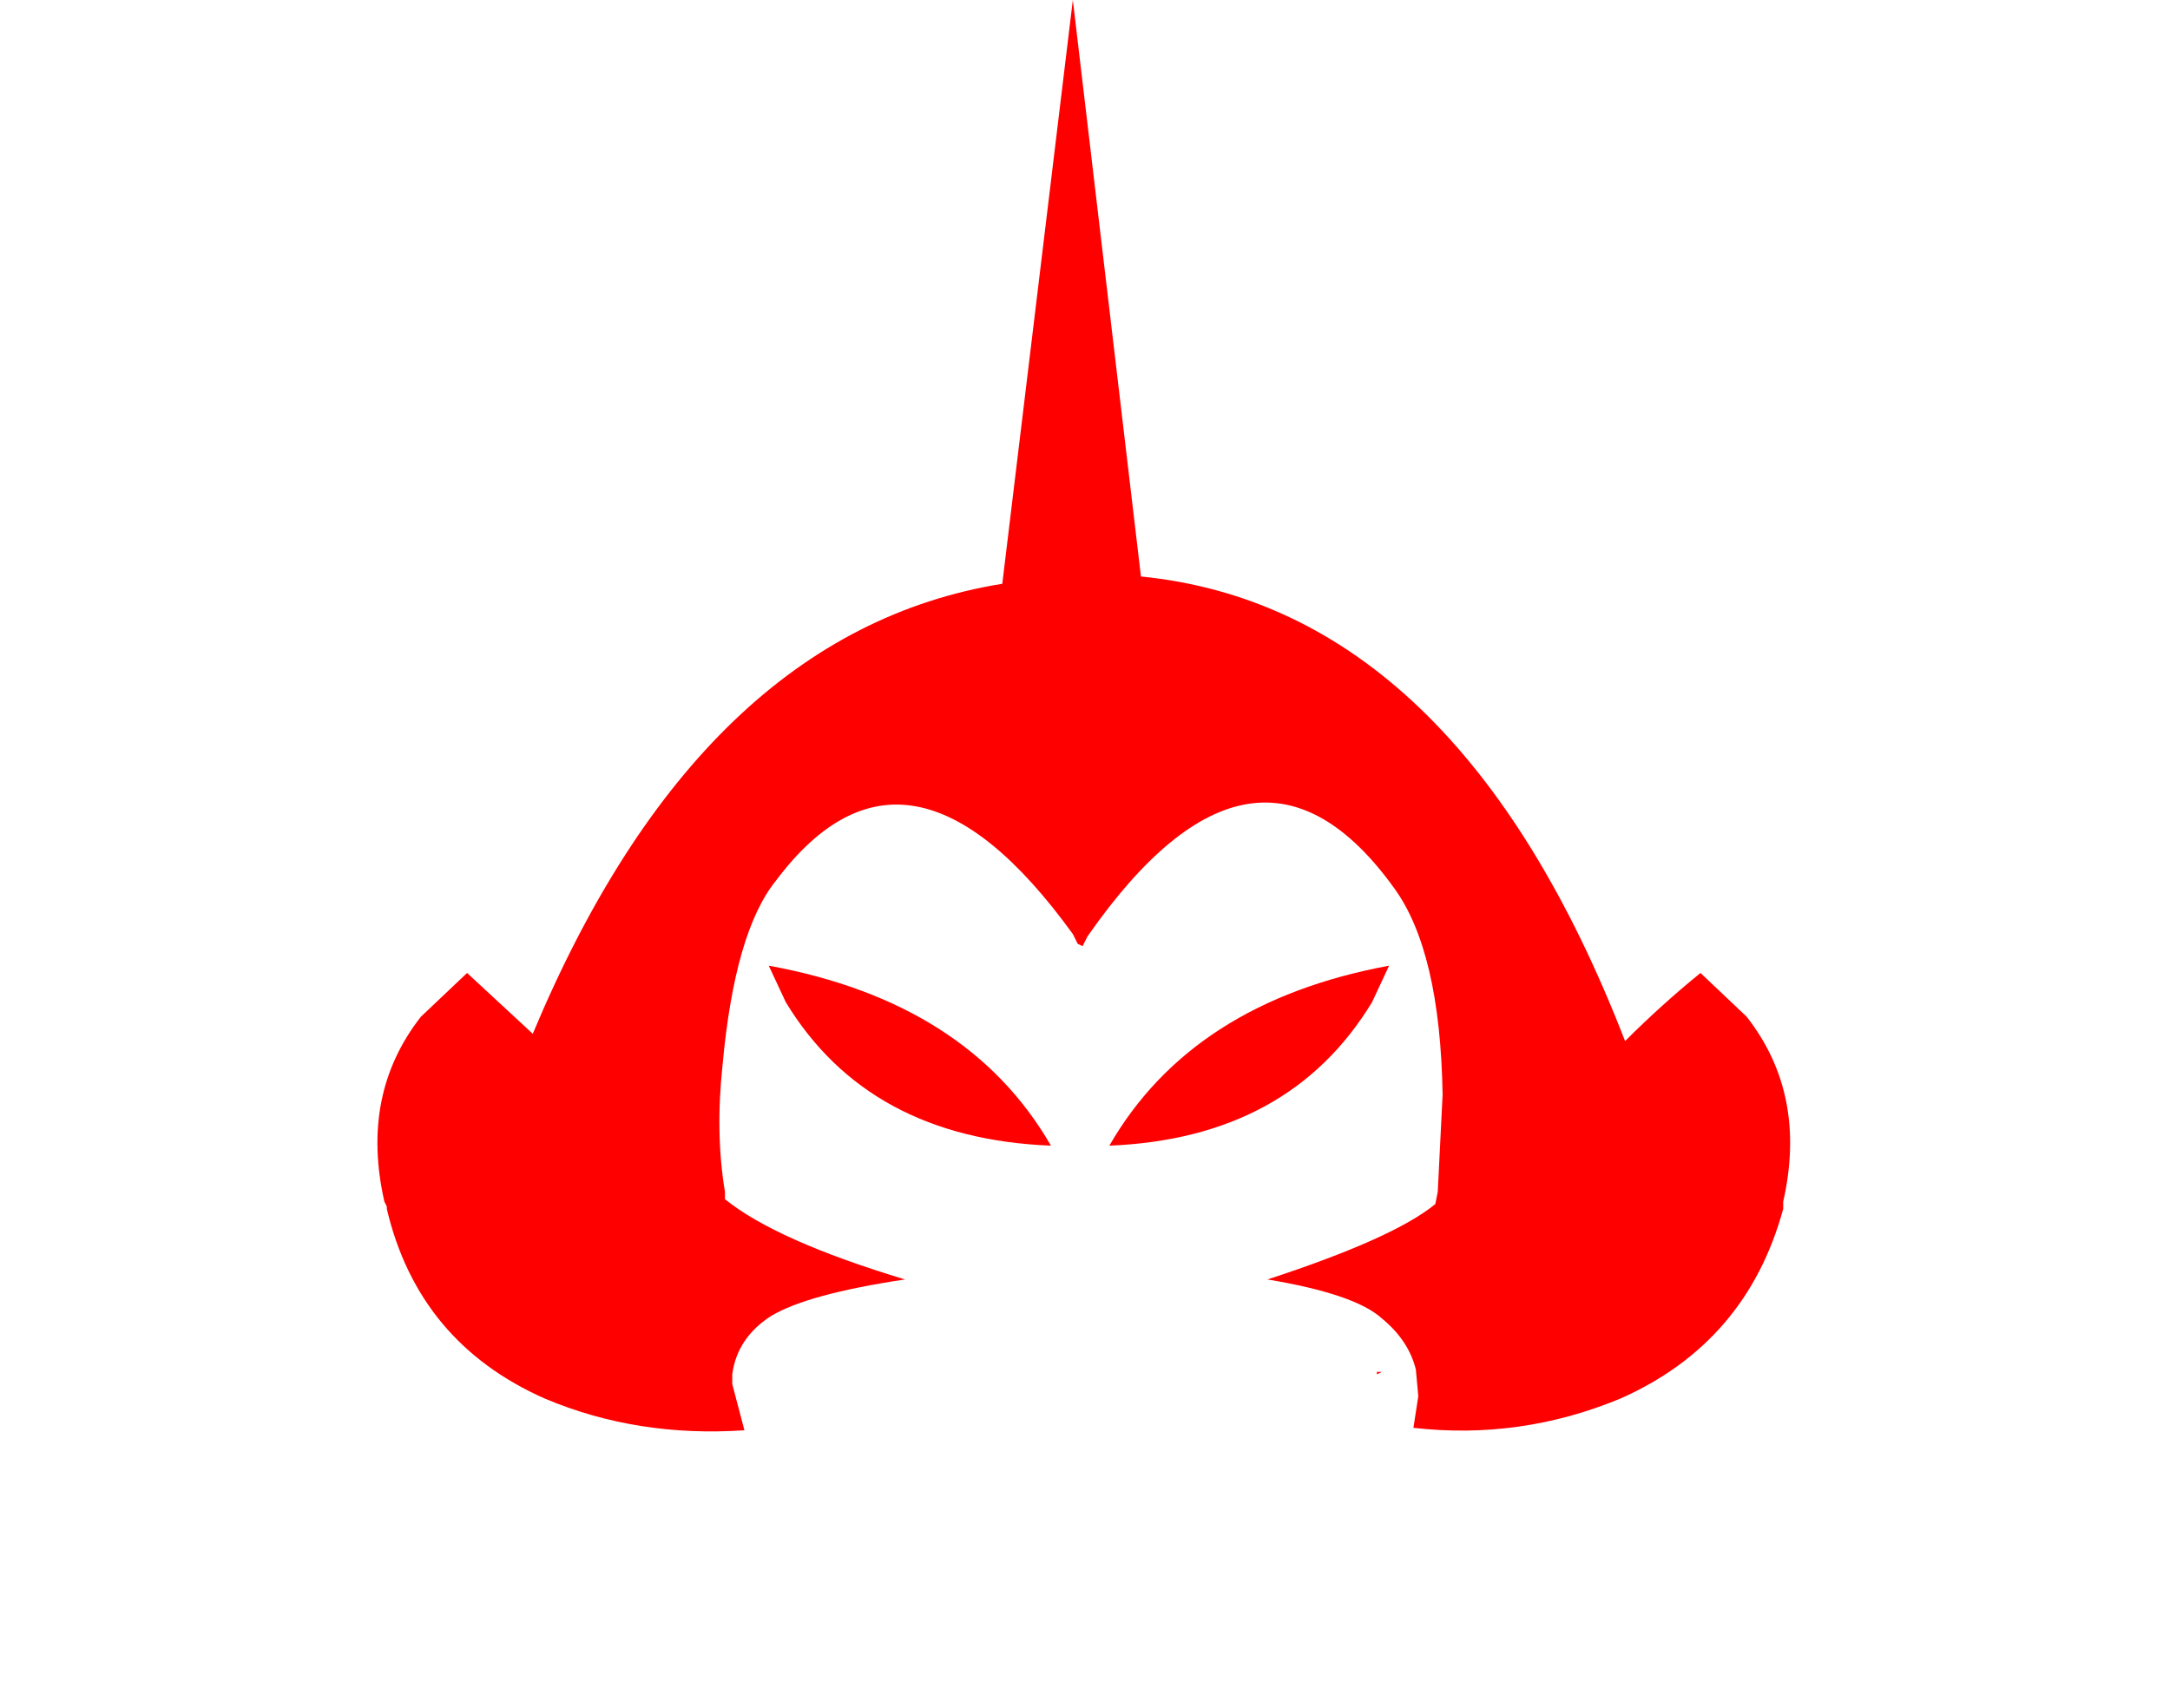
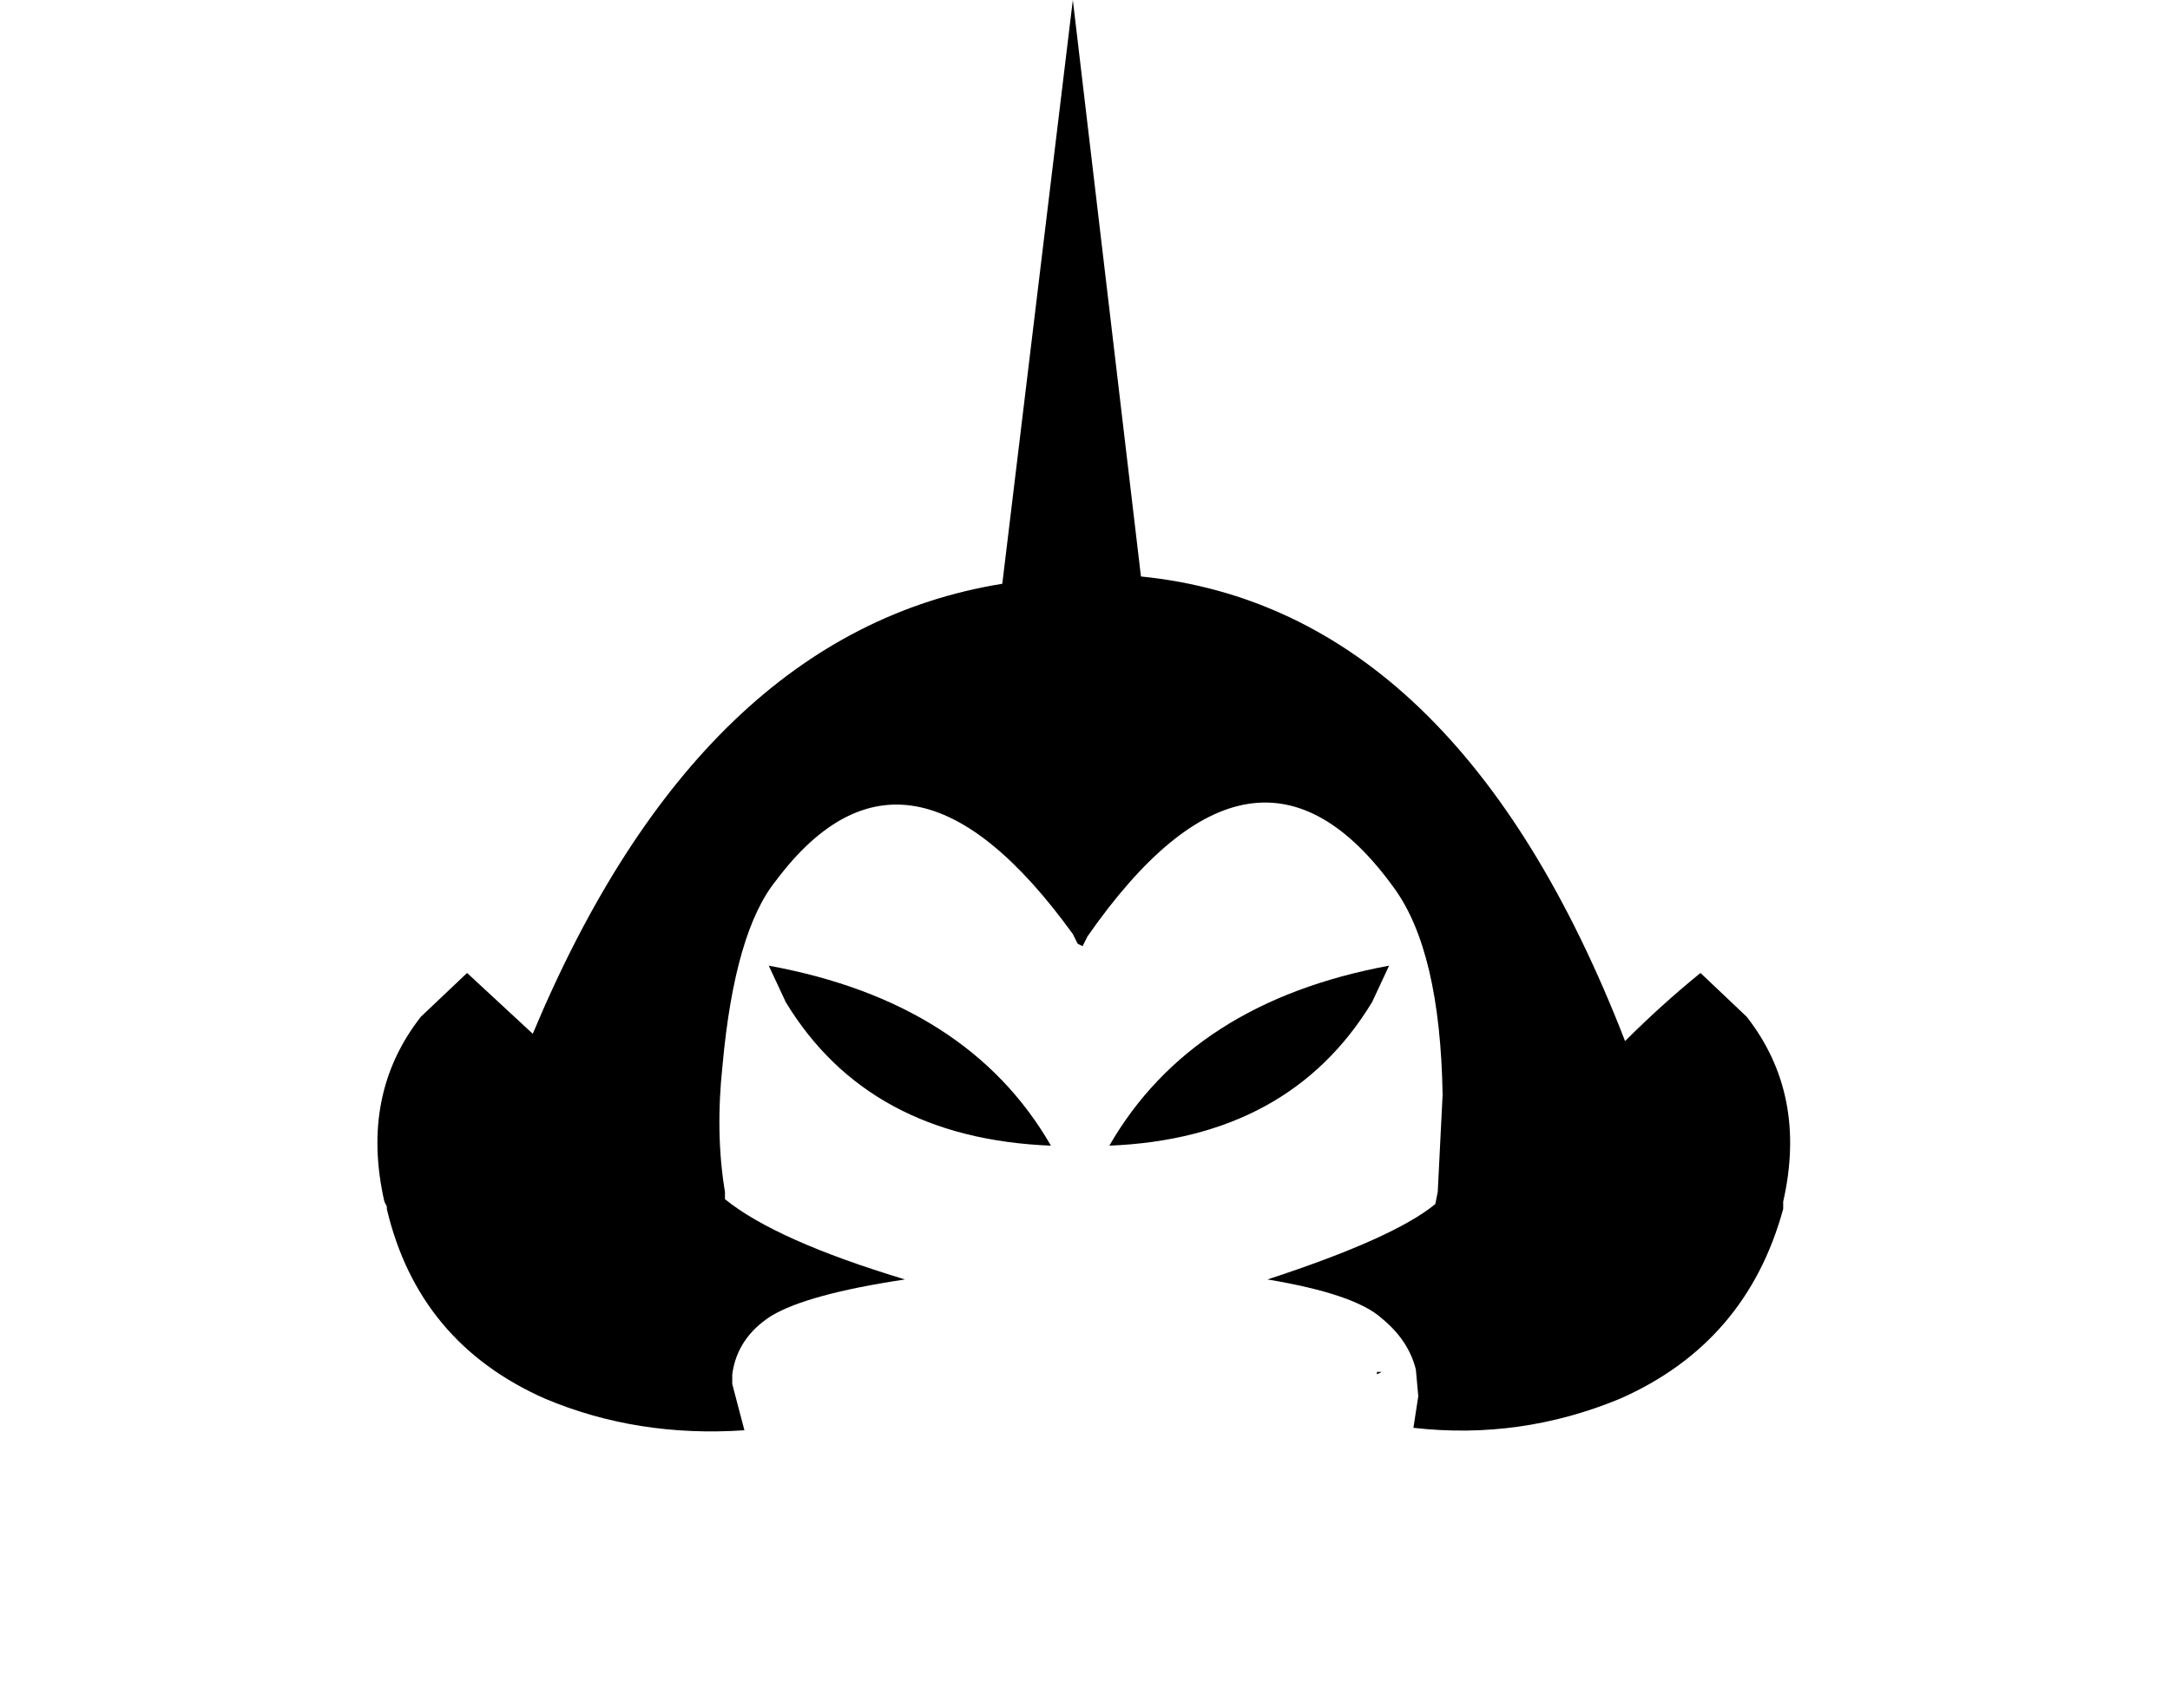
<svg xmlns="http://www.w3.org/2000/svg" xmlns:xlink="http://www.w3.org/1999/xlink" height="35.1" width="44.6">
  <use height="29.4" transform="translate(7.75)" width="29.05" xlink:href="#a" />
  <defs>
-     <path d="m12.65 7.8.95.9q1.25 1.6.75 3.8v.15q-.75 2.75-3.35 3.9-2.05.85-4.25.6l.1-.65-.05-.55q-.15-.6-.7-1.05-.55-.5-2.35-.8 2.6-.85 3.45-1.55l.05-.25.1-2q-.05-2.95-1-4.25-2.85-3.95-6.3 1l-.1.2-.1-.05-.05-.1-.05-.1q-3.4-4.7-6.1-1.1-.85 1.05-1.1 3.8-.15 1.4.05 2.6v.15q1.05.85 3.7 1.65-2 .3-2.75.75-.7.45-.8 1.2v.2l.25.95q-2.2.15-4.1-.65-2.6-1.15-3.25-3.9v-.05l-.05-.1q-.5-2.2.75-3.8l.95-.9 1.35 1.25Q-7.9.8-1.7-.2l1.45-12L1.15-.35Q7.65.3 11.1 9.2q.75-.75 1.55-1.4M6 16h.1l-.1.05V16m.25-8.35-.35.75Q4.2 11.2.5 11.35q1.7-2.95 5.75-3.7m-12.75 0q4.1.75 5.8 3.7-3.75-.15-5.45-2.95l-.35-.75" fill="red" fill-rule="evenodd" transform="translate(14.55 12.2)" id="a" />
+     <path d="m12.65 7.8.95.9q1.25 1.6.75 3.8v.15q-.75 2.75-3.35 3.9-2.05.85-4.25.6l.1-.65-.05-.55q-.15-.6-.7-1.05-.55-.5-2.35-.8 2.6-.85 3.45-1.55l.05-.25.1-2q-.05-2.95-1-4.25-2.85-3.95-6.3 1l-.1.2-.1-.05-.05-.1-.05-.1q-3.4-4.7-6.1-1.1-.85 1.05-1.1 3.8-.15 1.4.05 2.6v.15q1.05.85 3.7 1.65-2 .3-2.75.75-.7.45-.8 1.2v.2l.25.95q-2.2.15-4.1-.65-2.6-1.15-3.25-3.9v-.05l-.05-.1q-.5-2.2.75-3.8l.95-.9 1.35 1.25Q-7.9.8-1.7-.2l1.45-12L1.15-.35Q7.65.3 11.1 9.2q.75-.75 1.55-1.4M6 16h.1l-.1.05V16m.25-8.35-.35.75Q4.2 11.2.5 11.35q1.7-2.95 5.75-3.7m-12.75 0q4.1.75 5.8 3.7-3.75-.15-5.45-2.95l-.35-.75" fill="#000" fill-rule="evenodd" transform="translate(14.55 12.2)" id="a" />
  </defs>
</svg>
